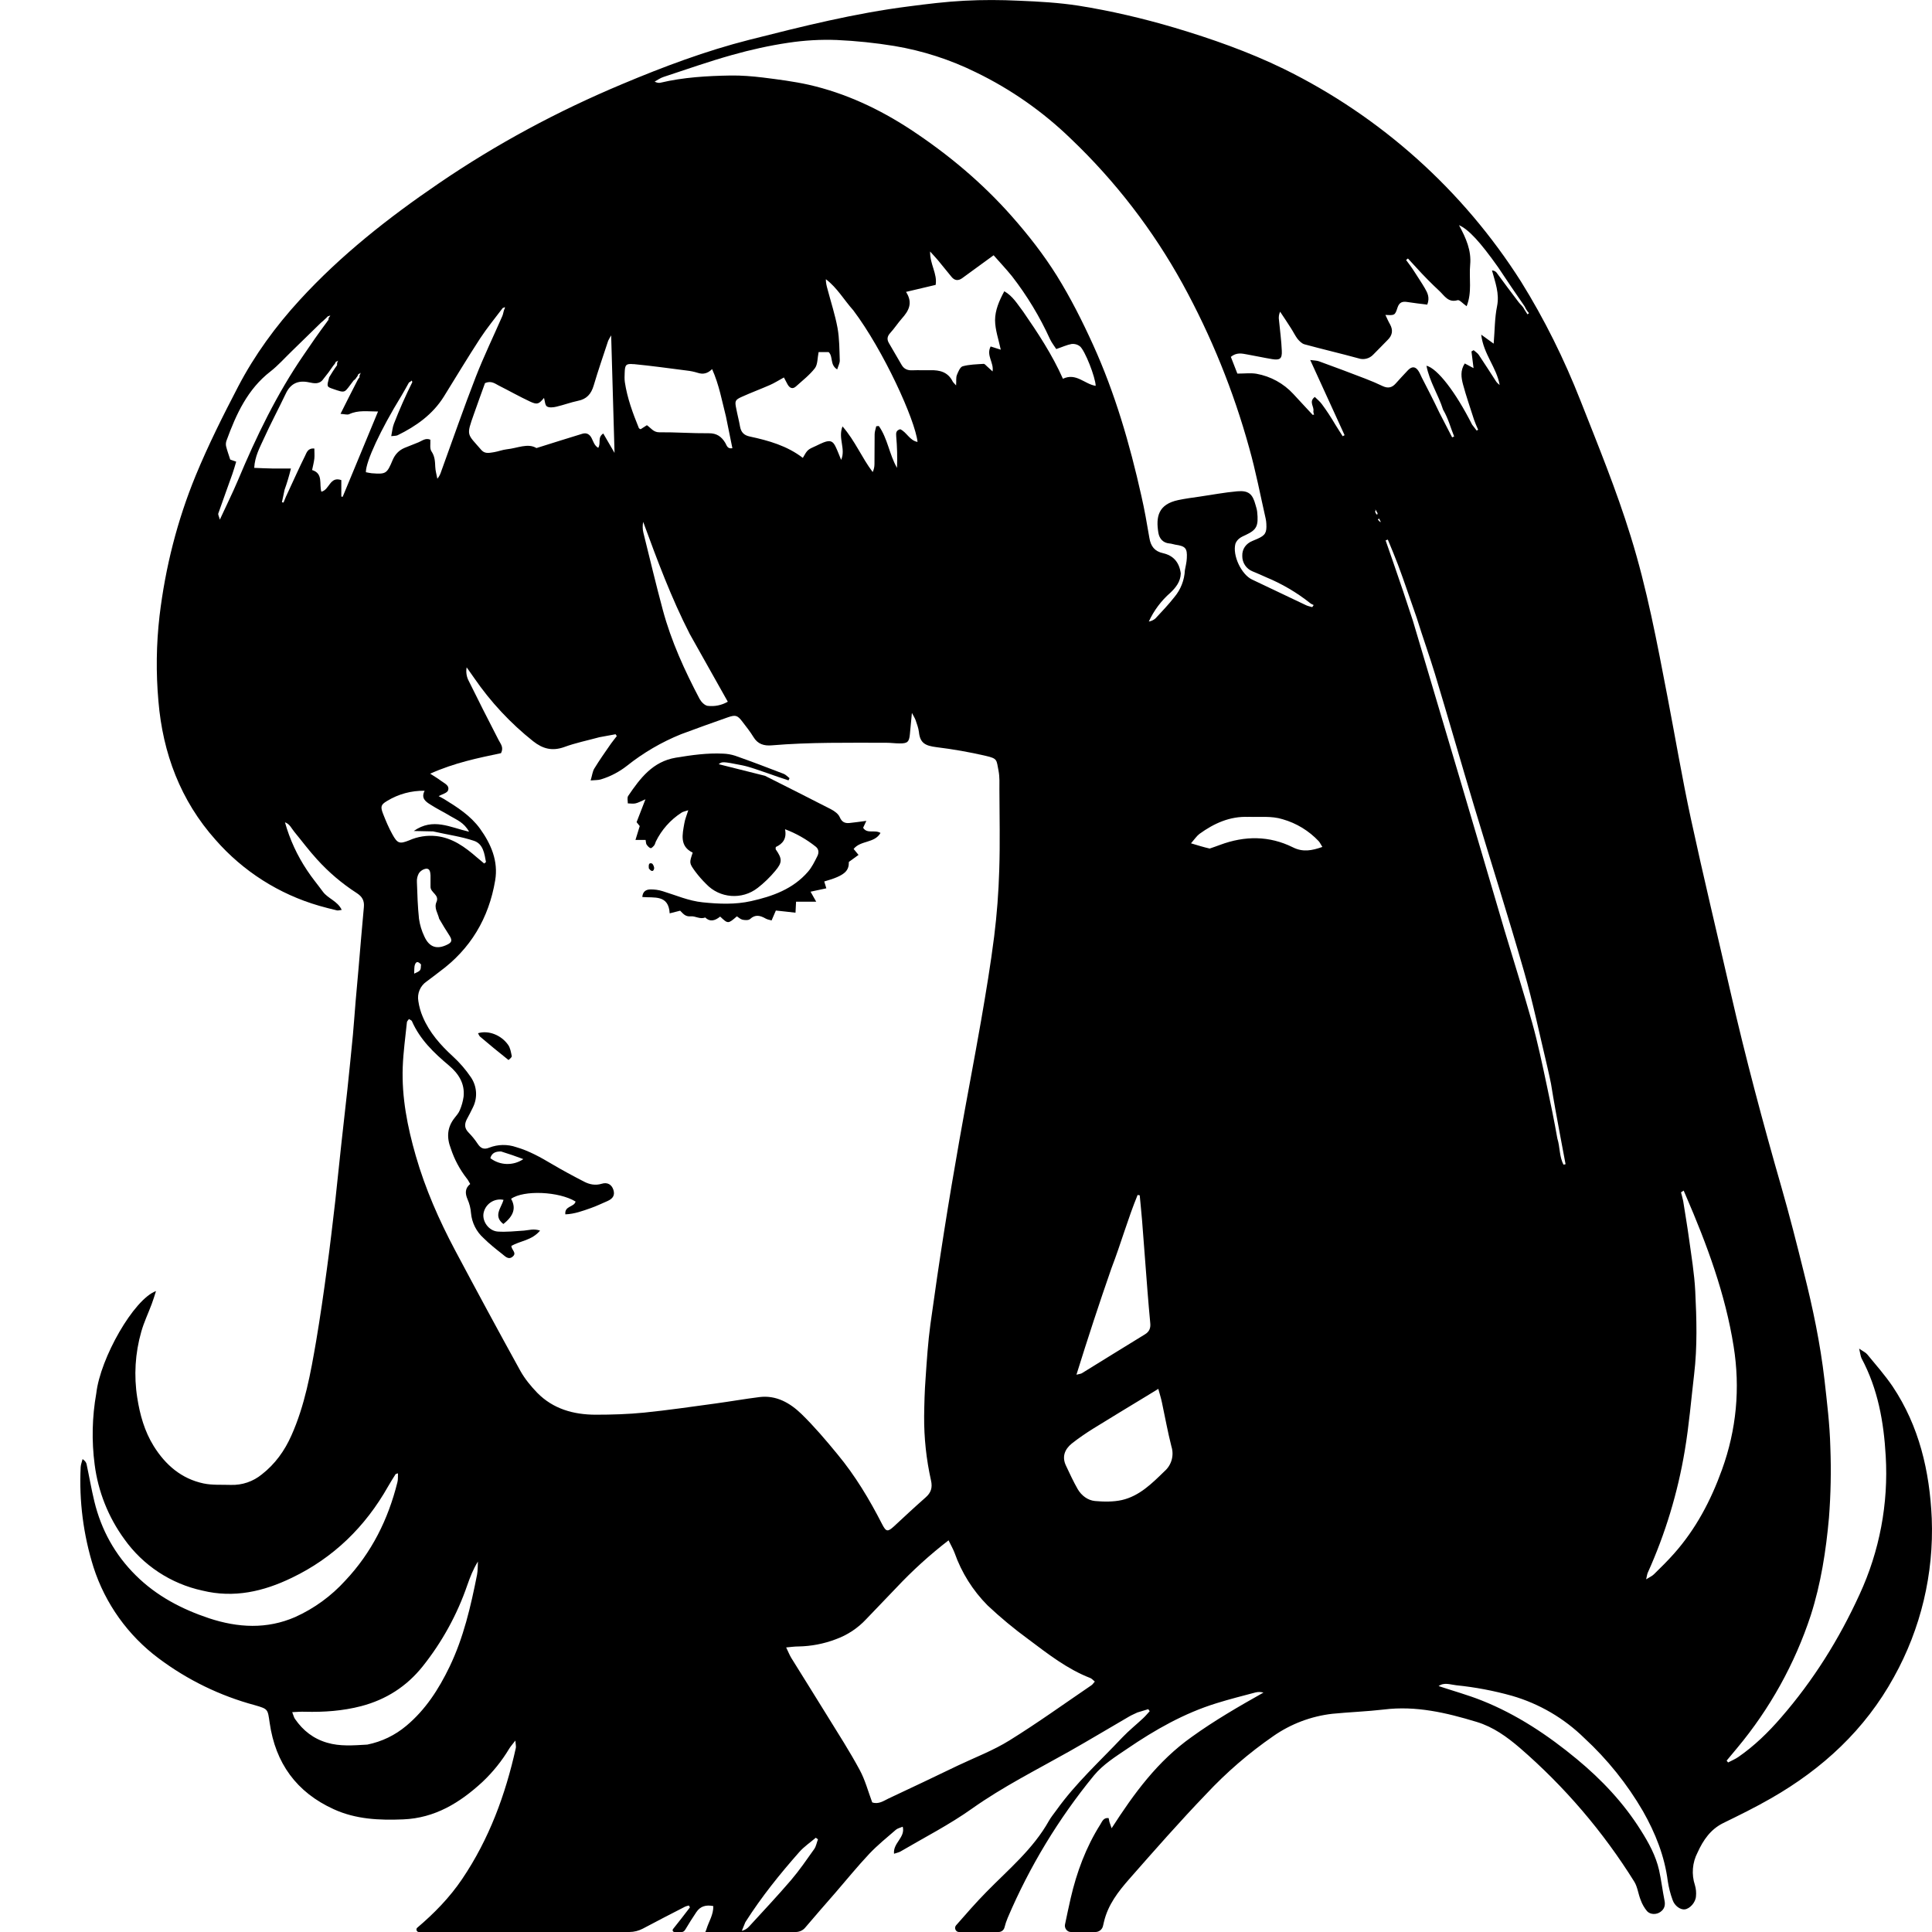
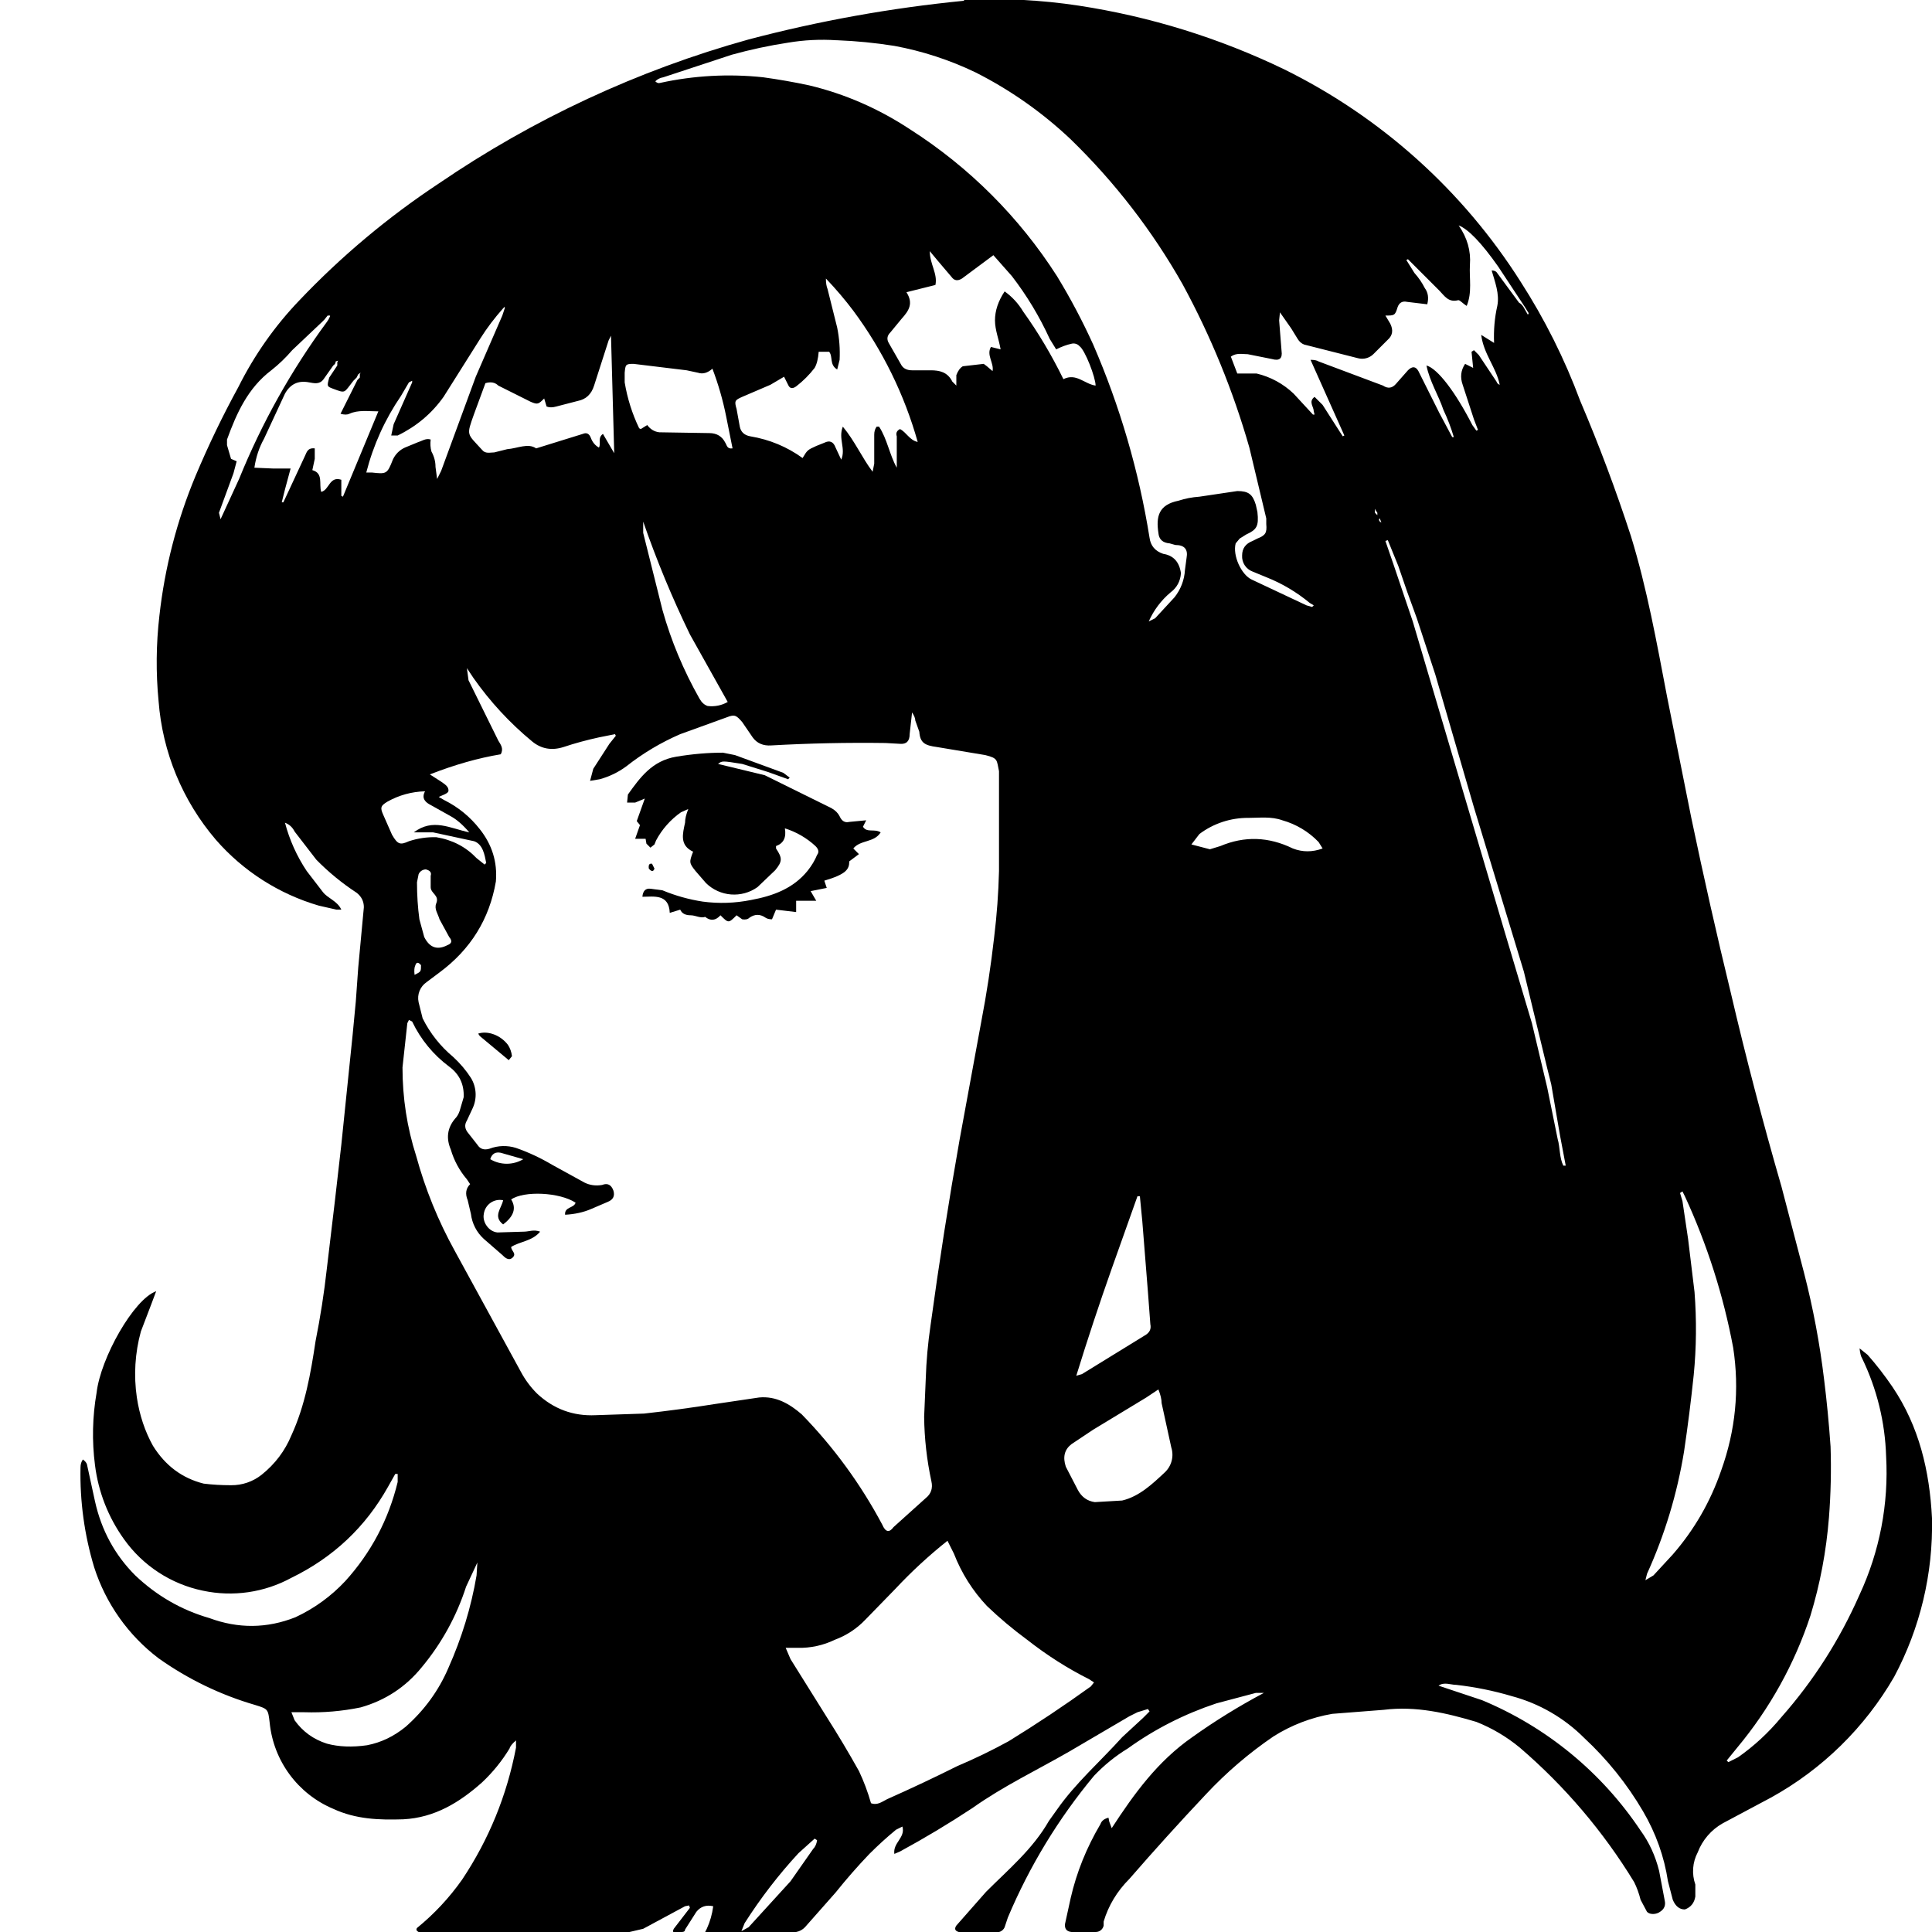
- <svg xmlns="http://www.w3.org/2000/svg" fill="currentColor" fill-rule="evenodd" height="1em" style="flex:none;line-height:1" viewBox="0 0 24 24" width="1em">
-   <path d="M5.938 12.835c.127-.039.285.02.373.143.028.038.036.092.046.14.003.014-.02.033-.04.05-.124-.098-.24-.194-.354-.291-.011-.01-.016-.027-.025-.042zM8.396 9.412c.195-.032.39-.06.588-.05a.54.54 0 01.148.026c.202.071.402.147.601.224.028.01.05.036.075.055l-.013.027a9.203 9.203 0 01-.26-.089c-.115-.038-.213-.077-.315-.098-.25-.05-.25-.046-.292-.014l.574.144c.275.139.55.276.823.417.042.022.09.057.107.098.026.06.063.076.117.072.066-.006.132-.017.213-.027l-.04.086c.051.08.142.02.216.064-.074.13-.247.09-.334.199l.061.074-.12.087c0 .106-.038.168-.306.243l.026.085-.196.042.07.124h-.25l-.007.137c-.081-.01-.161-.018-.244-.027l-.053.123c-.027-.008-.052-.011-.073-.023-.067-.038-.128-.056-.195.006-.019.017-.063.014-.093.008-.026-.006-.05-.029-.07-.042-.11.095-.11.095-.208.003-.057.046-.12.074-.186.011-.063.027-.123-.02-.178-.014-.07.007-.097-.035-.133-.07l-.13.033c-.013-.236-.194-.19-.34-.203.005-.072.05-.092.095-.094a.474.474 0 01.159.022c.164.05.32.12.496.138.203.021.405.029.601-.015.265-.059.52-.149.707-.365.049-.056.083-.127.117-.195.019-.038.02-.084-.02-.116a1.397 1.397 0 00-.382-.217c.024.12-.031.182-.115.221 0 .014-.004.025 0 .03.08.115.084.16-.007.267a1.39 1.39 0 01-.218.211.477.477 0 01-.641-.05 1.36 1.36 0 01-.133-.152c-.078-.107-.076-.108-.033-.236-.165-.08-.128-.226-.104-.364.008-.05.028-.096.049-.163-.04.014-.067.017-.087.032a.897.897 0 00-.316.357c-.007.016-.01.034-.02.047-.012.015-.034.038-.045.035-.02-.006-.037-.027-.05-.045-.008-.012-.007-.032-.012-.057h-.126l.053-.172a14.82 14.82 0 00-.039-.049l.11-.284c-.06.026-.091.044-.124.051-.03.007-.064 0-.095 0 0-.031-.01-.07.004-.092.149-.22.305-.428.593-.476z" />
-   <path d="M8.06 10.788c-.003-.038-.004-.075.037-.062.016.006.034.048.028.067-.01.04-.038.032-.064-.005z" />
-   <path clip-rule="evenodd" d="M11.981.009c.226-.012.453-.011.679 0 .247.01.495.024.74.062.401.064.798.157 1.19.273.463.138.92.299 1.356.511a7.31 7.31 0 012.948 2.642c.292.469.536.963.739 1.479.219.556.446 1.11.623 1.683.204.654.329 1.326.458 1.997.097.504.182 1.01.29 1.511.156.722.329 1.44.494 2.16.186.812.4 1.615.63 2.415.102.355.193.713.282 1.072.11.436.202.876.254 1.323.031.278.066.557.073.837a7.56 7.56 0 01-.017.88c-.037.413-.1.818-.226 1.212a5.017 5.017 0 01-.915 1.649l-.13.156.018.023c.043-.023.088-.041.127-.068.2-.138.373-.307.531-.49.4-.46.721-.973.975-1.529a3.59 3.59 0 00.325-1.72c-.024-.424-.097-.834-.3-1.213-.013-.027-.015-.06-.03-.121.05.035.082.048.101.072.107.13.22.258.315.398.33.494.46 1.052.486 1.64a3.75 3.75 0 01-.47 1.97c-.36.655-.887 1.14-1.526 1.506-.193.111-.394.21-.595.308-.157.078-.248.211-.318.365a.522.522 0 00-.033.406.359.359 0 01.013.139c-.005.077-.077.155-.14.162-.054.006-.125-.043-.15-.116a1.206 1.206 0 01-.06-.233c-.04-.314-.155-.6-.308-.87a3.906 3.906 0 00-.73-.91 2.129 2.129 0 00-.897-.524 4.093 4.093 0 00-.692-.131c-.075-.008-.15-.04-.22.01.18.06.363.11.538.18.434.173.82.43 1.18.728.308.255.58.543.794.884.098.155.186.315.227.496.027.123.042.25.067.375.013.062-.002.109-.053.144-.047.033-.122.034-.163-.01a.455.455 0 01-.08-.14c-.03-.073-.038-.159-.078-.225a7.314 7.314 0 00-1.423-1.664c-.16-.137-.329-.26-.537-.323-.376-.114-.753-.203-1.15-.154-.213.025-.427.032-.64.053a1.6 1.6 0 00-.736.278 5.14 5.14 0 00-.834.72c-.329.342-.642.699-.955 1.055-.136.155-.264.319-.314.531a5.227 5.227 0 00-.012.051.096.096 0 01-.09.076h-.31c-.046 0-.082-.048-.072-.094.023-.108.045-.216.07-.324.075-.325.19-.635.368-.917.024-.039.04-.088.104-.08l.01.049.027.077c.28-.435.571-.834.996-1.135.283-.204.584-.378.89-.55a.196.196 0 00-.098-.002c-.162.043-.325.084-.485.134-.402.124-.764.33-1.11.566-.147.1-.298.193-.414.333a7.314 7.314 0 00-1.07 1.767.845.845 0 00-.04.12.075.075 0 01-.072.056h-.494c-.04 0-.062-.051-.036-.082.123-.14.246-.282.377-.415.275-.281.58-.532.777-.884.027-.048.063-.09.095-.135.238-.333.54-.607.818-.902.082-.086.175-.16.26-.24.029-.027.053-.057.079-.085l-.018-.025-.135.041c-.034.017-.07.031-.102.05-.248.144-.494.292-.743.433-.408.23-.825.439-1.209.711-.281.2-.591.358-.889.533-.02.012-.044.015-.08.028-.015-.135.143-.201.108-.336-.033.014-.064.02-.085.038-.111.096-.227.19-.328.296-.148.157-.284.325-.425.488-.125.143-.25.286-.373.431A.153.153 0 019.89 24H8.762a.316.316 0 00.016-.042c.028-.09.085-.172.083-.28-.091-.018-.162.001-.212.077a4.45 4.45 0 00-.136.215c-.01.016-.024.03-.042.03h-.093c-.019 0-.029-.022-.017-.037.071-.088.14-.178.209-.268.001-.002-.006-.012-.012-.024-.014.004-.03.006-.045.013-.176.09-.352.181-.527.274a.363.363 0 01-.168.042H5.202c-.026 0-.039-.036-.019-.053.21-.178.402-.374.558-.605.335-.496.538-1.047.667-1.629.004-.02-.003-.043-.006-.091-.037.048-.059.072-.076.1a1.943 1.943 0 01-.334.415c-.28.258-.59.448-.983.464-.297.012-.588 0-.865-.127-.46-.21-.722-.57-.794-1.072-.025-.17-.017-.171-.182-.219A3.513 3.513 0 011.97 20.6a2.286 2.286 0 01-.808-1.13 3.569 3.569 0 01-.16-1.245c.002-.034.016-.067.024-.1.032.023.046.043.05.066.033.153.059.308.096.46.086.355.257.664.516.92.258.256.571.419.91.532.358.118.717.138 1.07-.016a1.89 1.89 0 00.621-.452c.328-.348.533-.76.648-1.223.009-.034.005-.071.007-.11-.015.006-.026.006-.03.011-.031.05-.064.1-.093.152-.284.502-.679.887-1.196 1.135-.351.17-.718.255-1.11.159a1.607 1.607 0 01-.971-.64 2.006 2.006 0 01-.368-.924 2.903 2.903 0 01.02-.886c.05-.439.466-1.17.742-1.271-.02.063-.035.112-.053.16-.043.116-.097.227-.13.345a1.901 1.901 0 00-.05.82c.033.212.09.416.204.6.147.236.346.407.62.465.11.023.225.014.338.018a.576.576 0 00.386-.131c.164-.128.282-.292.366-.481.168-.375.24-.777.309-1.179.05-.296.093-.594.133-.893.039-.281.071-.563.104-.845.026-.232.048-.464.074-.696.024-.228.052-.455.076-.683.024-.227.047-.455.069-.683.013-.14.022-.28.034-.42l.037-.417c.022-.25.041-.5.065-.748.008-.082-.02-.132-.09-.177a2.46 2.46 0 01-.492-.418c-.1-.109-.188-.228-.282-.342-.035-.042-.056-.097-.116-.118a2.084 2.084 0 00.275.597c.06.092.131.176.196.265.063.086.182.115.234.226-.028.003-.046.01-.06.006a4.74 4.74 0 01-.22-.057 2.71 2.71 0 01-1.287-.819c-.435-.487-.656-1.076-.71-1.723a5.206 5.206 0 01.014-1.06c.072-.602.22-1.186.45-1.745.155-.376.338-.741.526-1.102.205-.393.466-.75.765-1.076.512-.559 1.104-1.024 1.726-1.448.717-.49 1.478-.898 2.277-1.233C8.244.828 8.767.632 9.31.494c.655-.166 1.31-.33 1.982-.415.229-.03.458-.058.688-.07zm-1.847 22.82c-.07.06-.147.111-.207.18-.238.27-.464.549-.668.869l-.044.108a.177.177 0 00.093-.057c.174-.19.351-.378.519-.574.104-.122.195-.255.288-.386.024-.034.03-.08.046-.12l-.027-.02zm1.65-3.695a5.51 5.51 0 00-.653.593l-.37.386a.963.963 0 01-.377.25 1.372 1.372 0 01-.467.09c-.044 0-.087.006-.151.012.028.058.043.097.064.131.15.242.301.482.45.724.136.22.276.438.399.666.068.125.105.267.156.404.077.027.14-.018.202-.048.29-.135.579-.274.867-.412.213-.101.437-.186.636-.31.347-.215.68-.455 1.018-.685.015-.01.026-.028.042-.046-.023-.019-.038-.037-.056-.044-.287-.111-.527-.3-.77-.482a5.319 5.319 0 01-.506-.42 1.757 1.757 0 01-.41-.653c-.019-.049-.045-.095-.075-.156zm-5.847.264c-.06.096-.097.194-.132.293a3.38 3.38 0 01-.555 1.01c-.2.25-.455.412-.762.493-.23.06-.464.076-.7.07-.048-.002-.097.002-.158.005.016.04.021.066.035.085.1.145.23.246.4.295.157.046.316.034.498.023.181-.037.343-.115.485-.234.238-.199.402-.454.536-.732.175-.363.264-.751.342-1.144.01-.053.008-.11.011-.164zm14.945-4.586c.008.029.016.057.027.107.024.155.051.31.072.464.03.219.067.437.078.657.017.344.027.689-.014 1.033-.037.315-.063.633-.116.946a6.153 6.153 0 01-.46 1.518c-.008.018-.01.039-.02.082.047-.03.077-.042.098-.064.085-.083.17-.167.248-.255.271-.305.458-.66.596-1.043.18-.498.228-1.011.145-1.531-.103-.65-.33-1.263-.597-1.881a9.055 9.055 0 00-.024-.055l-.033.022zM5.797 8.29a.26.26 0 00.018.153c.124.251.25.501.379.75.025.049.066.09.03.163-.284.06-.578.119-.88.255.059.038.097.06.132.087.042.032.112.058.09.12-.01.033-.075.048-.117.072.017.01.043.021.067.036.166.102.33.207.447.368.138.192.229.404.188.644-.079.469-.306.85-.69 1.132-.054.04-.106.083-.161.122a.243.243 0 00-.103.245.77.77 0 00.055.195c.083.196.22.35.375.492.083.076.159.164.222.257a.37.37 0 01.025.377c-.023.05-.05.099-.076.148-.03.06-.028.111.022.162.041.042.08.089.112.138.038.058.078.079.147.05a.486.486 0 01.333-.006c.16.046.302.126.444.21.13.077.264.149.4.219.067.035.14.05.219.026.071-.022.124.01.145.076.02.064-.003.108-.074.139-.07.03-.137.063-.209.088-.1.035-.201.073-.314.077-.013-.107.11-.088.127-.159-.206-.126-.643-.145-.801-.034.063.112.035.21-.096.313-.13-.1-.025-.202.002-.3a.209.209 0 00-.249.17c-.015.101.067.216.178.224.108.007.218-.005.326-.012.06-.005.12-.027.199 0-.103.123-.248.127-.357.19.002.05.07.086.019.131-.053.048-.095-.001-.132-.03-.08-.063-.16-.126-.231-.197a.474.474 0 01-.157-.311.52.52 0 00-.043-.172c-.032-.074-.032-.137.033-.19-.018-.03-.028-.053-.045-.072a1.222 1.222 0 01-.196-.369c-.053-.137-.046-.264.048-.381.024-.03.05-.06.064-.095a.664.664 0 00.047-.168c.017-.165-.064-.287-.182-.387-.186-.156-.36-.322-.46-.551-.005-.011-.024-.017-.037-.026-.011.017-.024.027-.025.038-.019.185-.045.37-.052.557-.014.377.058.743.162 1.104.118.41.289.798.488 1.173.267.502.537 1.002.812 1.5.055.098.13.189.208.27.198.202.452.272.724.273.202 0 .404-.006.605-.026.295-.03.59-.073.884-.113.183-.025.365-.057.548-.08.21-.026.38.073.522.21.16.156.305.327.447.5.22.265.397.56.554.867.05.098.07.1.147.03.13-.121.26-.242.394-.36.067-.059.088-.12.067-.213a3.535 3.535 0 01-.085-.796c.002-.157.006-.314.018-.471.015-.224.03-.45.06-.672a59.114 59.114 0 01.362-2.298c.087-.493.182-.984.268-1.477.06-.347.118-.694.162-1.043.034-.273.055-.55.063-.825.011-.332.003-.665.002-.998 0-.077.004-.155-.01-.23-.028-.142-.01-.155-.162-.19a5.826 5.826 0 00-.607-.107c-.146-.018-.207-.053-.221-.19-.006-.049-.025-.098-.041-.146-.009-.025-.024-.048-.046-.09l-.025.264c-.009.096-.029.116-.127.115-.055 0-.11-.008-.164-.008-.476 0-.952-.008-1.426.032-.095.008-.173-.015-.226-.103-.04-.066-.088-.126-.134-.186-.063-.084-.086-.093-.182-.06-.195.068-.388.138-.582.21a2.71 2.71 0 00-.675.394.986.986 0 01-.323.168c-.033.01-.07.008-.127.013.02-.066.024-.114.047-.15.064-.105.135-.205.205-.306.023-.033.049-.063.073-.095l-.015-.023-.201.037c-.146.04-.296.07-.437.122-.148.053-.266.023-.386-.072a3.623 3.623 0 01-.733-.786l-.093-.132zm8.592 8.963l-.147.09c-.22.134-.44.266-.659.402-.093.058-.184.12-.27.188-.085.07-.124.161-.072.272.047.1.093.2.147.294.047.08.124.138.213.147.11.01.228.012.336-.012.217-.05.372-.205.528-.357a.291.291 0 00.087-.308c-.046-.18-.079-.365-.118-.547-.011-.052-.027-.103-.045-.169zm-.257-2.409c-.12.291-.205.597-.325.91-.151.433-.294.87-.435 1.323.036-.01.054-.01.067-.018.261-.16.522-.324.785-.484.054-.033.071-.078.065-.138-.012-.13-.024-.262-.034-.393l-.068-.886c-.008-.103-.02-.206-.029-.31-.009 0-.017-.002-.026-.004zm3.081-8.13l.099.285c.08.231.159.463.24.714l.58 1.952c.187.63.372 1.262.558 1.893.114.382.235.762.343 1.146.072.257.126.519.186.799.044.206.087.413.127.64.034.106.023.226.077.325l.025-.006-.068-.362c-.038-.206-.077-.412-.113-.638-.015-.07-.029-.141-.046-.211-.095-.396-.177-.796-.29-1.187-.196-.685-.413-1.364-.618-2.046-.165-.549-.322-1.1-.488-1.648-.069-.227-.15-.45-.226-.695l-.117-.336c-.037-.107-.075-.216-.115-.322-.04-.106-.084-.21-.127-.314a7.558 7.558 0 01-.027.01zM6.225 14.304c-.063-.001-.115.014-.134.083a.35.35 0 00.41.012 4.533 4.533 0 00-.276-.095zM5.23 11.98c-.026-.027-.057-.048-.075.002-.012.032-.007.07-.01.113.082-.037.082-.037.085-.115zm.062-1.189a.135.135 0 00-.088.056.197.197 0 00-.025.11c.005.152.01.306.026.457a.751.751 0 00.066.218c.061.136.157.167.288.101.055-.027.06-.054.025-.11a4.52 4.52 0 01-.129-.211c-.015-.068-.066-.131-.033-.207.04-.09-.076-.116-.074-.19V10.874c-.003-.038-.006-.087-.056-.083zm-.017-.968a.867.867 0 00-.467.127c-.076.045-.084.07-.05.158.034.087.07.173.115.254.064.117.09.125.21.077a.657.657 0 01.336-.053c.202.022.357.136.504.264l.092.077c.007-.006.014-.013.022-.018-.019-.105-.035-.226-.149-.264-.157-.053-.324-.075-.508-.117l-.24-.005c.24-.169.452-.044.687.009-.063-.115-.153-.147-.23-.193-.082-.05-.17-.092-.25-.144-.06-.037-.12-.08-.072-.172zm10.233.325c-.23-.01-.427.08-.608.211-.034.026-.06.065-.105.117.087.026.15.046.232.065.044-.015.088-.03.13-.046.306-.114.61-.115.904.031.126.063.237.04.366-.005-.02-.031-.03-.054-.045-.071a.986.986 0 00-.448-.273c-.14-.044-.284-.024-.426-.03zM7.99 6.483a.308.308 0 00.002.133c.08.321.156.643.242.962.104.387.27.75.456 1.103.02.037.061.08.098.087a.404.404 0 00.253-.051l-.472-.84c-.23-.448-.405-.92-.579-1.394zM10.397.497c-.2-.008-.405.004-.603.034-.236.035-.47.087-.7.152-.287.08-.569.18-.852.273-.04.013-.074.038-.11.058.028.014.05.018.07.014.287-.068.58-.085.873-.09.134-.002.269.009.402.025.19.024.382.048.57.09.456.104.874.3 1.265.556.464.306.888.66 1.257 1.078.205.232.395.475.56.739.17.274.315.561.449.856.273.601.456 1.232.6 1.876.04.173.07.348.1.524.017.104.065.167.17.19.122.028.2.105.22.251-.003.102-.06.174-.129.24a1.065 1.065 0 00-.268.358.164.164 0 00.083-.039c.08-.086.162-.172.235-.265a.56.56 0 00.13-.333c.009-.05.022-.1.024-.15.007-.124-.017-.15-.143-.168-.025-.004-.049-.014-.073-.015-.082-.007-.125-.063-.137-.131-.033-.198-.004-.355.247-.408.086-.018.174-.03.26-.042.158-.023.315-.053.473-.067.14-.012.19.033.226.167.008.029.018.057.021.087.019.179-.008.225-.141.288-.027.013-.055.024-.078.042a.148.148 0 00-.051.067c-.039.144.073.382.206.445l.673.32c.023.011.05.015.075.023l.018-.026c-.015-.008-.032-.013-.044-.024a2.27 2.27 0 00-.544-.32 4.898 4.898 0 00-.173-.075.203.203 0 01-.126-.191c-.003-.085.045-.154.128-.187l.059-.025c.099-.044.118-.076.112-.187a.384.384 0 00-.008-.063c-.067-.294-.123-.59-.205-.88a9.478 9.478 0 00-.826-2.036 7.465 7.465 0 00-1.39-1.805 4.536 4.536 0 00-1.177-.824 3.656 3.656 0 00-1.016-.328 6.155 6.155 0 00-.712-.074zm6.719 5.955c.01.014.018.028.038.034l-.022-.044-.016.01zM4.103 3.917a.062.062 0 01-.03.012.455.455 0 01-.04.039c-.01.01-.02.02-.045.04l-.363.354c-.088.085-.17.178-.266.253-.284.22-.425.53-.544.855a.132.132 0 00-.007.071c.013.055.033.108.052.168l.074.026c-.017.056-.03.105-.047.152-.058.164-.118.327-.175.491-.005.015.008.036.019.077.08-.175.158-.33.225-.489.228-.544.484-1.074.819-1.561.09-.133.182-.266.283-.401.004-.006.007-.013.022-.03.001-.016.003-.032.015-.04l.008-.017zm12.976 2.408a.023.023 0 01.009.019.073.073 0 00-.006.01.188.188 0 00.007.02l.018.022c.002-.007.007-.016.005-.021-.003-.01-.012-.018-.02-.038a1.331 1.331 0 01-.013-.012zM4.199 4.48c-.003.004-.008.008-.027.014-.005.013-.011.025-.031.047a2.085 2.085 0 01-.124.167c-.048.07-.116.055-.181.041-.134-.028-.228.016-.287.143-.089.187-.187.37-.273.56-.049.108-.11.216-.118.36.081.003.154.007.228.008h.228a2.563 2.563 0 01-.079.264c-.01.052-.022.103-.033.155l.02.004c.018-.046.037-.092.067-.153.066-.142.13-.285.2-.426.02-.04.034-.1.116-.092 0 .043.004.084 0 .124-.005.045-.017.09-.028.143.141.043.086.174.115.269.102-.022.104-.195.248-.144v.205l.017.002.439-1.059c-.13 0-.246-.02-.358.033-.024.011-.058-.001-.108-.004.075-.15.139-.278.211-.417a.128.128 0 01.025-.036c0-.015-.001-.03.008-.038l.006-.02c-.005.006-.01.011-.028.017-.004.012-.009.024-.026.045a.085.085 0 01-.032.033c-.123.157-.09.164-.258.106-.079-.027-.078-.028-.047-.144.028-.046.056-.093.098-.15 0-.016-.001-.032.007-.042L4.2 4.48zm2.073-.67c-.003.006-.007.011-.027.016-.094.125-.194.246-.28.377-.155.238-.301.481-.451.723-.14.224-.345.368-.575.481-.017.008-.04.006-.079.011.012-.059.016-.109.033-.153a6.076 6.076 0 01.229-.518l-.007-.02a.138.138 0 01-.035.025c-.028.05-.055.1-.093.164-.26.424-.443.817-.442.95.024.004.048.011.073.013.177.013.188.007.26-.165.03-.07.077-.12.147-.15l.175-.07c.044-.018.085-.057.146-.032.003.05-.01.11.014.145.042.062.044.125.047.193.002.049.017.098.026.147.029-.034.039-.065.05-.097.142-.39.277-.782.428-1.17.1-.256.22-.504.33-.756.013-.03.013-.067.03-.092V3.81zm3.987-.34c0 .045.01.084.021.123.042.16.094.318.124.48.024.133.023.27.028.406 0 .033-.019.067-.032.11-.094-.058-.047-.158-.106-.215h-.125c-.015.072-.01.152-.046.2-.066.085-.155.154-.236.227-.043.038-.078.018-.103-.025l-.046-.087c-.065.035-.117.069-.172.093-.116.051-.235.095-.35.147-.085.038-.09.053-.07.147.014.075.034.148.047.223.013.072.05.109.123.124.233.05.462.115.657.265.058-.102.058-.102.168-.151.03-.014.06-.03.092-.042.08-.03.115-.017.15.06.023.048.041.098.066.158.06-.14-.042-.267.017-.416.157.18.24.39.375.567a.235.235 0 00.022-.098c.002-.124 0-.247.002-.371 0-.034.013-.067.02-.1l.032-.003c.11.155.13.354.226.52a3.036 3.036 0 00-.01-.392c-.004-.045 0-.074.05-.088.08.036.116.14.215.158-.03-.275-.423-1.137-.798-1.635-.114-.127-.2-.28-.34-.386zm-2.667.696c-.019.034-.03.05-.037.067-.061.185-.125.37-.18.556-.031.105-.087.169-.195.19-.09.019-.178.052-.268.073-.038.009-.089.015-.118-.003-.024-.016-.025-.069-.036-.106-.064.076-.082.087-.17.047-.133-.062-.262-.135-.393-.201-.048-.025-.093-.063-.17-.03-.043.12-.091.25-.137.382-.099.28-.087.242.095.453.046.048.102.03.154.023.054-.009.106-.03.16-.036.13-.013.26-.08.367-.015.204-.064.387-.122.571-.178.05-.015.089.005.114.054.022.042.034.093.082.121.038-.056-.013-.128.063-.178l.14.241-.042-1.46zm.278.358c-.096-.01-.107.01-.11.108-.002.038-.003.078.002.115.03.2.099.386.174.57.002.006.012.01.022.015l.078-.05c.052.036.081.088.153.088.205-.002.41.014.616.012.099-.001.158.042.205.12.018.03.024.077.088.066l-.08-.394c-.05-.195-.085-.395-.172-.589-.057.057-.114.068-.18.046a.72.72 0 00-.135-.028c-.22-.028-.44-.059-.66-.08zm10.254-1.727c.089.163.155.316.139.491-.016.168.026.342-.044.516-.047-.033-.088-.082-.112-.075-.117.035-.164-.057-.227-.115a4.772 4.772 0 01-.286-.29l-.104-.113a4.856 4.856 0 01-.023.019c.035.046.07.093.11.156.04.064.084.127.122.193.034.058.065.118.031.205-.082-.01-.164-.019-.246-.032-.06-.01-.101 0-.124.07-.031.098-.037.096-.15.09.02.042.036.08.057.116.041.074.03.138-.03.196-.06.06-.118.122-.178.181a.175.175 0 01-.185.046c-.222-.061-.447-.113-.67-.174-.032-.009-.063-.04-.086-.068-.03-.04-.052-.087-.08-.13-.044-.07-.09-.138-.136-.207a.18.18 0 00-.014.105c.012.127.03.253.035.38.005.1-.024.12-.121.104-.104-.017-.206-.04-.31-.058-.064-.012-.131-.028-.202.03l.081.208c.09 0 .166-.01.237.002a.819.819 0 01.458.251c.078.083.154.168.241.26l.018-.005c-.004-.006-.008-.013-.01-.04.014-.056-.062-.118.018-.178.031.03.064.057.088.09.058.078.111.159.169.257l.089.141.024-.013a2093.819 2093.819 0 01-.427-.934c.055.007.083.007.108.016.193.07.385.142.577.216.074.028.147.06.219.094.062.028.112.018.157-.033.05-.056.102-.112.154-.167.05-.051.095-.046.132.014.016.025.026.053.04.08.071.138.143.277.217.433l.159.308.025-.011c-.044-.106-.07-.218-.138-.334-.057-.182-.168-.346-.206-.545.136.034.362.326.567.732l.057.074.018-.011a1.563 1.563 0 01-.052-.127c-.046-.145-.097-.29-.136-.436-.022-.083-.036-.173.022-.26l.109.058-.026-.207.027-.016c.022.02.05.036.065.06.073.108.143.22.215.33.01.016.029.029.043.043-.036-.217-.2-.38-.229-.626l.155.112c.014-.166.012-.319.042-.465.032-.158-.023-.297-.063-.445.024.004.036.006.055.025.092.124.183.249.277.371.02.027.05.047.069.087l.04.063.019-.015a.293.293 0 01-.053-.082 27.922 27.922 0 01-.332-.49c-.221-.311-.363-.467-.485-.521zm-6.57.327c-.003.161.092.275.069.415l-.368.087c.09.139.032.237-.052.331-.05.057-.092.122-.143.178-.037.04-.046.078-.018.126l.16.275c.029.048.072.066.128.064.076-.003.152 0 .228-.001.116-.003.216.022.275.137.006.014.02.024.044.052.004-.059-.003-.098.01-.13.016-.04.04-.099.072-.108.084-.023.173-.024.26-.03.013-.001.027.018.04.029l.071.065c.019-.11-.082-.198-.024-.31l.126.04c-.026-.123-.07-.245-.071-.366 0-.123.051-.243.115-.36.107.062.16.156.234.253.183.265.36.533.494.834.165-.078.27.068.407.088-.003-.106-.133-.441-.197-.492a.142.142 0 00-.102-.028c-.06.011-.119.039-.191.063-.025-.039-.056-.078-.077-.122a3.936 3.936 0 00-.473-.783c-.076-.094-.16-.182-.228-.26l-.391.285c-.049.035-.094.03-.132-.017l-.169-.207c-.025-.03-.053-.059-.097-.108z" />
+ <svg xmlns="http://www.w3.org/2000/svg" width="1em" height="1em" fill="currentColor" fill-rule="evenodd" style="flex:none;line-height:1" viewBox="0 0 24 24">
+   <path d="M5.94 12.84c.12-.04.28.02.37.14q.04.06.05.14l-.04.05-.36-.3zM8.4 9.4q.3-.05.58-.05l.15.03.6.22.08.06-.02.02-.25-.09-.32-.1c-.25-.04-.25-.04-.3 0l.58.14.83.41q.07.04.1.1.04.09.12.07l.21-.02-.04.08c.05.08.14.02.22.07-.08.13-.25.09-.34.2l.07.07-.12.09c0 .1-.04.16-.31.24l.03.09-.2.04.07.12h-.25v.14l-.25-.03-.05.12q-.05 0-.08-.02-.1-.07-.2 0-.03.03-.09.02l-.07-.05c-.1.1-.1.1-.2 0q-.09.1-.19.02c-.06.02-.12-.02-.18-.02q-.1 0-.13-.07l-.13.04c-.01-.24-.2-.2-.34-.2q.01-.11.1-.1l.15.02q.24.1.5.14.3.04.6-.02c.27-.05.52-.14.7-.36q.08-.1.12-.2.04-.05-.02-.11a1 1 0 0 0-.38-.22q.03.17-.11.22v.03c.08.12.08.16-.01.27l-.22.21a.5.5 0 0 1-.64-.05l-.13-.15c-.08-.1-.08-.11-.03-.24-.17-.08-.13-.22-.1-.36q0-.07.04-.17l-.09.04a1 1 0 0 0-.31.35l-.02.05-.05.04-.05-.05-.01-.06h-.13l.06-.17-.04-.05.1-.28-.12.05h-.1l.01-.1c.15-.21.3-.42.6-.47" />
+   <path d="M8.06 10.79q-.01-.07.04-.06l.03.06q-.02.06-.07 0" />
+   <path d="M11.98 0a7 7 0 0 1 1.42.07 9 9 0 0 1 2.55.79 7.3 7.3 0 0 1 2.94 2.64q.45.7.74 1.48.35.82.63 1.68c.2.65.32 1.32.45 2l.3 1.5q.23 1.1.49 2.17.28 1.2.63 2.41l.28 1.07q.17.66.25 1.33.05.4.08.83a8 8 0 0 1-.02.88q-.05.63-.23 1.22a5 5 0 0 1-.91 1.64l-.13.16.02.02.12-.06q.3-.21.54-.5.6-.68.97-1.52a3.6 3.6 0 0 0 .33-1.72 3 3 0 0 0-.3-1.22q-.02-.03-.03-.12l.1.08q.16.18.31.4c.33.49.46 1.04.49 1.63a4 4 0 0 1-.47 1.97 4 4 0 0 1-1.53 1.5l-.6.32a.7.7 0 0 0-.31.36.5.5 0 0 0-.03.4v.15q-.02.12-.13.16-.1 0-.15-.12l-.06-.23q-.07-.46-.31-.87a4 4 0 0 0-.73-.91 2 2 0 0 0-.9-.52 4 4 0 0 0-.69-.14c-.07 0-.15-.04-.22.01l.54.18a4.4 4.4 0 0 1 1.97 1.62q.16.22.23.5l.07.37q.02.09-.06.14c-.04.03-.12.04-.16 0l-.08-.15q-.03-.12-.08-.22a7 7 0 0 0-1.42-1.67 2 2 0 0 0-.54-.32c-.37-.11-.75-.2-1.15-.15l-.64.05a2 2 0 0 0-.73.28 5 5 0 0 0-.84.72q-.49.52-.95 1.05-.23.23-.32.53v.05a.1.1 0 0 1-.1.08h-.3q-.09-.01-.08-.1l.07-.32q.11-.48.37-.92.02-.06.1-.08l.01.05.03.08c.28-.43.57-.83 1-1.13q.42-.3.89-.55h-.1l-.49.13q-.6.2-1.1.56-.23.14-.42.34a7 7 0 0 0-1.07 1.76l-.04.12a.1.1 0 0 1-.07.06h-.5q-.07-.02-.03-.08l.37-.42c.28-.28.58-.53.78-.88l.1-.14c.23-.33.54-.6.81-.9l.26-.24.08-.08-.02-.03-.13.04-.1.05-.75.44c-.4.23-.82.43-1.2.7q-.44.29-.9.54l-.07.03c-.02-.14.14-.2.1-.34l-.08.04q-.17.14-.33.3-.22.23-.42.48l-.38.43a.2.2 0 0 1-.11.06H8.76l.02-.04q.06-.13.08-.28-.13-.03-.21.07l-.14.22q0 .03-.04.03h-.1q-.02 0 0-.04l.2-.26-.01-.03-.05.01-.52.28-.17.04H5.2q-.04-.02-.02-.05a3 3 0 0 0 .56-.6q.5-.75.67-1.64v-.09q-.07.06-.08.1a2 2 0 0 1-.34.42c-.28.25-.59.44-.98.46-.3.01-.59 0-.87-.13a1.3 1.3 0 0 1-.79-1.07c-.02-.17-.02-.17-.18-.22a4 4 0 0 1-1.2-.58 2.3 2.3 0 0 1-.8-1.13A4 4 0 0 1 1 18.23q0-.06.03-.1.04.03.05.06l.1.46q.12.54.5.92.4.38.92.53.54.2 1.07-.01a2 2 0 0 0 .62-.45q.48-.53.65-1.23v-.1h-.03l-.09.16q-.42.75-1.2 1.13a1.6 1.6 0 0 1-1.1.16 1.6 1.6 0 0 1-.98-.64 2 2 0 0 1-.36-.92 3 3 0 0 1 .02-.9c.05-.43.46-1.16.74-1.26l-.06.16-.13.34a2 2 0 0 0-.05.82q.05.33.2.6.23.37.63.47.16.02.34.02a.6.6 0 0 0 .38-.13q.25-.2.37-.49c.17-.37.24-.77.3-1.17q.09-.45.14-.9l.1-.84.08-.7.07-.68.07-.68.04-.42.03-.42.07-.75q0-.11-.09-.18a3 3 0 0 1-.5-.41l-.27-.35q-.04-.08-.12-.11a2 2 0 0 0 .27.6l.2.26c.06.08.18.11.23.22h-.06l-.22-.05a2.7 2.7 0 0 1-1.28-.82 3 3 0 0 1-.71-1.72 5 5 0 0 1 .01-1.06q.1-.9.45-1.74.24-.57.53-1.1.3-.6.76-1.08a10 10 0 0 1 1.73-1.45A13 13 0 0 1 9.3.49a17 17 0 0 1 2.67-.48m-1.85 22.83-.2.18q-.37.4-.67.87l-.04.1.09-.05.52-.57.28-.4q.04-.04.05-.11zm1.65-3.7a6 6 0 0 0-.65.6l-.37.38a1 1 0 0 1-.38.25 1 1 0 0 1-.46.1h-.15l.06.14.45.72q.21.33.4.67.09.19.15.4c.08.03.14-.02.2-.05q.45-.2.87-.41.33-.14.64-.31.52-.32 1.02-.68l.04-.05-.06-.04q-.4-.2-.77-.49a5 5 0 0 1-.5-.42 2 2 0 0 1-.41-.65zm-5.84.27-.14.3a3 3 0 0 1-.55 1q-.3.37-.76.5a3 3 0 0 1-.7.06h-.16l.04.1q.15.21.4.29.22.06.5.02.26-.05.48-.23.35-.31.53-.73.25-.56.35-1.15zm14.94-4.59.03.1.07.47.08.66q.04.52-.01 1.03-.05.48-.12.95a6 6 0 0 1-.46 1.52l-.02.08.1-.06.24-.26q.4-.46.6-1.04.27-.75.15-1.53a8 8 0 0 0-.6-1.88l-.03-.06zM5.8 8.3l.02.15.37.75c.03.05.07.1.03.17q-.42.07-.88.25l.14.09c.04.03.1.06.09.12-.01.03-.08.05-.12.07l.07.04q.26.13.44.36.23.29.2.65-.12.7-.7 1.13l-.16.12a.24.24 0 0 0-.1.25l.05.2q.14.28.38.48.13.12.22.26a.4.4 0 0 1 .02.38l-.07.15q-.05.08.02.16l.11.14q.05.08.15.05a.5.5 0 0 1 .33-.01q.23.08.45.21l.4.22q.1.05.22.03.1-.04.14.07.03.1-.07.14l-.21.09q-.14.06-.32.07c-.01-.1.11-.08.13-.15-.2-.13-.64-.15-.8-.04q.1.16-.1.31c-.13-.1-.02-.2 0-.3a.2.2 0 0 0-.24.17c-.02.1.06.22.17.23l.33-.01c.06 0 .12-.03.2 0-.1.12-.25.12-.36.19 0 .05.07.08.02.13s-.1 0-.13-.03l-.23-.2a.5.5 0 0 1-.16-.31l-.04-.17q-.05-.12.03-.2l-.04-.06a1 1 0 0 1-.2-.37q-.09-.21.05-.38.04-.04.06-.1l.05-.17q.01-.24-.18-.38a1.5 1.5 0 0 1-.46-.56l-.04-.02-.02.04-.06.55q0 .57.17 1.1.17.62.48 1.18l.82 1.5q.08.15.2.27.31.29.73.27l.6-.02q.45-.05.89-.12l.54-.08c.21-.02.38.08.53.21a6 6 0 0 1 1 1.37q.06.14.14.03l.4-.36q.1-.08.07-.21a4 4 0 0 1-.09-.8l.02-.47q.01-.33.06-.67a59 59 0 0 1 .36-2.3l.27-1.47q.1-.52.16-1.05.05-.41.06-.82V9.58c-.03-.14-.01-.16-.17-.2l-.6-.1c-.15-.02-.21-.05-.22-.19l-.05-.14q0-.04-.04-.1l-.03.27q0 .13-.12.12L11 9.23q-.71-.01-1.42.03-.15.01-.23-.1l-.13-.19c-.07-.08-.09-.1-.19-.06l-.58.21a3 3 0 0 0-.67.4 1 1 0 0 1-.33.16l-.12.02.04-.15.2-.31.08-.1-.01-.02-.2.04q-.23.05-.44.12-.22.07-.39-.07a4 4 0 0 1-.73-.79zm8.59 8.96-.15.1-.66.4-.27.18q-.13.1-.07.28l.15.29q.07.13.21.15l.34-.02c.21-.05.37-.2.53-.35a.3.3 0 0 0 .08-.31l-.12-.55q0-.07-.04-.17m-.26-2.4-.32.9q-.23.65-.44 1.33l.07-.02.78-.48q.09-.05.07-.14l-.03-.4-.07-.88-.03-.31zm3.08-8.14.1.29.24.71.58 1.96.56 1.89.34 1.14.19.8.13.64c.03.1.02.23.07.33h.03l-.07-.37-.11-.64-.05-.2-.29-1.2-.62-2.04-.48-1.65-.23-.7-.12-.33-.11-.32-.13-.32zm-10.99 7.6q-.1-.02-.13.08a.4.4 0 0 0 .41 0zm-.99-2.33q-.05-.06-.07 0-.02.04-.01.12c.08-.04.08-.04.08-.12m.06-1.19a.1.1 0 0 0-.09.06l-.02.1q0 .24.03.46l.06.22q.1.2.29.1.08-.03.02-.1l-.12-.22c-.02-.07-.07-.13-.04-.2.04-.1-.07-.12-.07-.2v-.14q.02-.06-.06-.08m-.01-.97a1 1 0 0 0-.47.13c-.08.05-.09.07-.05.16l.11.25c.07.12.1.13.21.08a1 1 0 0 1 .34-.05q.3.05.5.26l.1.08.02-.02c-.02-.1-.04-.23-.15-.27l-.51-.11h-.24c.24-.18.45-.05.69 0q-.12-.14-.23-.2T5.35 10c-.06-.03-.12-.08-.07-.17m10.23.33a1 1 0 0 0-.61.2l-.1.13.23.06.13-.04q.45-.19.9.03.18.07.37 0l-.05-.08a1 1 0 0 0-.45-.27c-.14-.05-.28-.03-.42-.03M7.99 6.48v.14l.24.96q.16.57.46 1.1.04.07.1.09a.4.4 0 0 0 .25-.05l-.47-.84q-.33-.68-.58-1.4M10.39.5q-.3-.02-.6.03a6 6 0 0 0-.7.15l-.85.28q-.06.01-.1.05.03.03.06.02A4 4 0 0 1 9.48.96q.29.04.57.1.67.16 1.26.55a6 6 0 0 1 1.82 1.82q.25.41.45.85a10 10 0 0 1 .7 2.4q.02.15.17.2.19.03.22.24-.01.15-.13.24a1 1 0 0 0-.27.36l.08-.04.24-.26a.6.6 0 0 0 .13-.34l.02-.15q.03-.16-.14-.16l-.07-.02q-.13-.01-.14-.13c-.03-.2 0-.35.25-.4q.12-.04.26-.05l.47-.07c.14 0 .19.04.23.17l.02.09c.02.18-.01.22-.14.28l-.08.05-.05.06c-.04.15.07.39.2.45l.68.32.07.02.02-.02-.05-.03a2 2 0 0 0-.54-.32l-.17-.07a.2.2 0 0 1-.13-.2q0-.13.13-.18l.06-.03c.1-.04.12-.07.11-.18v-.07l-.21-.88a10 10 0 0 0-.83-2.03 8 8 0 0 0-1.39-1.8A5 5 0 0 0 12.12.9a4 4 0 0 0-1.01-.33A6 6 0 0 0 10.4.5m6.73 5.95q0 .03.03.04l-.02-.05zM4.1 3.92h-.03l-.04.05L4 4l-.37.35q-.12.14-.26.25c-.29.22-.43.53-.55.86v.07l.05.17.07.03-.04.15-.18.49.02.08.23-.5A9 9 0 0 1 4.06 4l.02-.03.02-.04zm12.98 2.4v.05l.03.03v-.03l-.02-.03zM4.2 4.48l-.03.01q0 .03-.03.05l-.12.17c-.05.07-.12.05-.18.04q-.2-.04-.3.14l-.26.56q-.09.16-.12.36l.23.01h.22l-.07.26-.04.16h.02l.07-.15.2-.43c.02-.04.03-.1.12-.09v.13l-.03.14c.14.04.08.17.11.27.1-.02.1-.2.25-.15v.2l.02.01.44-1.06c-.13 0-.25-.02-.36.03q-.04.02-.11 0l.21-.42.03-.03v-.04l.01-.02-.03.02-.02.04-.04.04c-.12.15-.09.16-.25.1-.08-.03-.08-.03-.05-.14l.1-.15V4.5zm2.07-.67-.02.02q-.16.18-.28.37l-.46.73q-.22.31-.57.48h-.08l.03-.14.23-.52v-.02l-.04.02-.1.17a3 3 0 0 0-.43.95h.07c.18.02.19.02.26-.16a.3.3 0 0 1 .15-.15l.17-.07c.04-.01.09-.05.15-.03q-.01.08.01.15.05.09.05.19l.02.15.05-.1.43-1.17.33-.76.03-.09zm3.99-.34q0 .07.02.12l.12.48q.04.2.03.4l-.03.12c-.1-.06-.05-.16-.1-.22h-.13q-.01.13-.05.2-.1.13-.23.23-.07.05-.1-.02l-.05-.1-.17.1-.35.15c-.09.04-.1.05-.07.15l.04.22q.02.1.13.12.36.06.65.27c.06-.1.06-.1.17-.15l.1-.04q.1-.05.14.06l.07.15c.06-.14-.04-.26.02-.41.15.18.24.39.37.56l.02-.1V5.4q0-.06.03-.1h.03c.1.15.13.35.22.51v-.39q-.02-.06.04-.09c.08.04.12.14.22.16a5 5 0 0 0-.8-1.63q-.15-.2-.34-.4zm-2.67.7-.03.06-.18.56q-.05.16-.2.19l-.27.07q-.07.02-.12 0l-.03-.1c-.07.07-.08.08-.17.04l-.4-.2q-.06-.06-.16-.03l-.14.38c-.1.28-.09.24.1.45.04.05.1.03.15.03l.16-.04c.13-.01.26-.08.36-.01l.58-.18q.07-.03.1.05t.1.12c.03-.05-.02-.12.05-.17l.14.24zm.28.35c-.1 0-.1.01-.11.11v.12q.05.3.18.57l.02.01.08-.05q.06.08.15.09l.62.01q.14 0 .2.12c.02.03.02.08.09.07l-.08-.4q-.06-.3-.17-.59-.09.08-.18.05l-.14-.03zM18.12 2.8q.16.23.14.49c-.01.17.03.34-.04.51-.05-.03-.09-.08-.11-.07-.12.03-.17-.06-.23-.12l-.29-.29-.1-.1-.02.01.1.16q.08.09.13.19.06.08.03.2l-.25-.03q-.09-.02-.12.07c-.03.1-.04.1-.15.1l.06.1q.06.12-.03.2l-.18.18a.2.2 0 0 1-.19.05l-.67-.17q-.05-.02-.08-.07l-.08-.13-.14-.2-.01.1.03.38q.02.14-.12.1l-.3-.06c-.07 0-.14-.02-.21.03l.08.21h.24a1 1 0 0 1 .46.25l.24.26h.02l-.01-.04c0-.06-.07-.12.01-.18l.1.1.16.25.09.14.02-.01-.42-.94q.07 0 .1.02l.8.3q.09.06.16-.02l.15-.17q.08-.08.13.01l.04.08.22.44.16.3h.02q-.05-.17-.13-.34c-.06-.18-.17-.35-.21-.55.14.04.36.33.57.74l.05.07.02-.01-.05-.13-.14-.43q-.05-.14.03-.26l.1.05-.02-.2.03-.02.06.06.22.33q.01.03.04.04c-.04-.21-.2-.38-.23-.62l.16.1q-.01-.24.04-.46c.03-.15-.03-.3-.07-.44q.04 0 .06.02l.28.38q.04.02.07.08l.04.07.01-.02-.05-.08-.33-.5q-.31-.44-.49-.51m-6.57.32c0 .16.1.28.07.42l-.36.09c.09.14.03.23-.06.33l-.14.17q-.06.06-.02.13l.16.28q.04.06.13.06h.23c.11 0 .21.02.27.14l.05.05v-.13q.03-.08.08-.11l.26-.03.04.03.07.06c.02-.1-.08-.2-.02-.3l.12.03c-.02-.12-.07-.24-.07-.36q0-.18.12-.36.14.1.23.25.28.39.5.84c.16-.08.26.06.4.08 0-.1-.13-.44-.2-.49a.1.1 0 0 0-.1-.03q-.09.02-.19.07l-.08-.13a4 4 0 0 0-.47-.78l-.23-.26-.39.29q-.08.05-.13-.02l-.17-.2z" clip-rule="evenodd" />
</svg>
